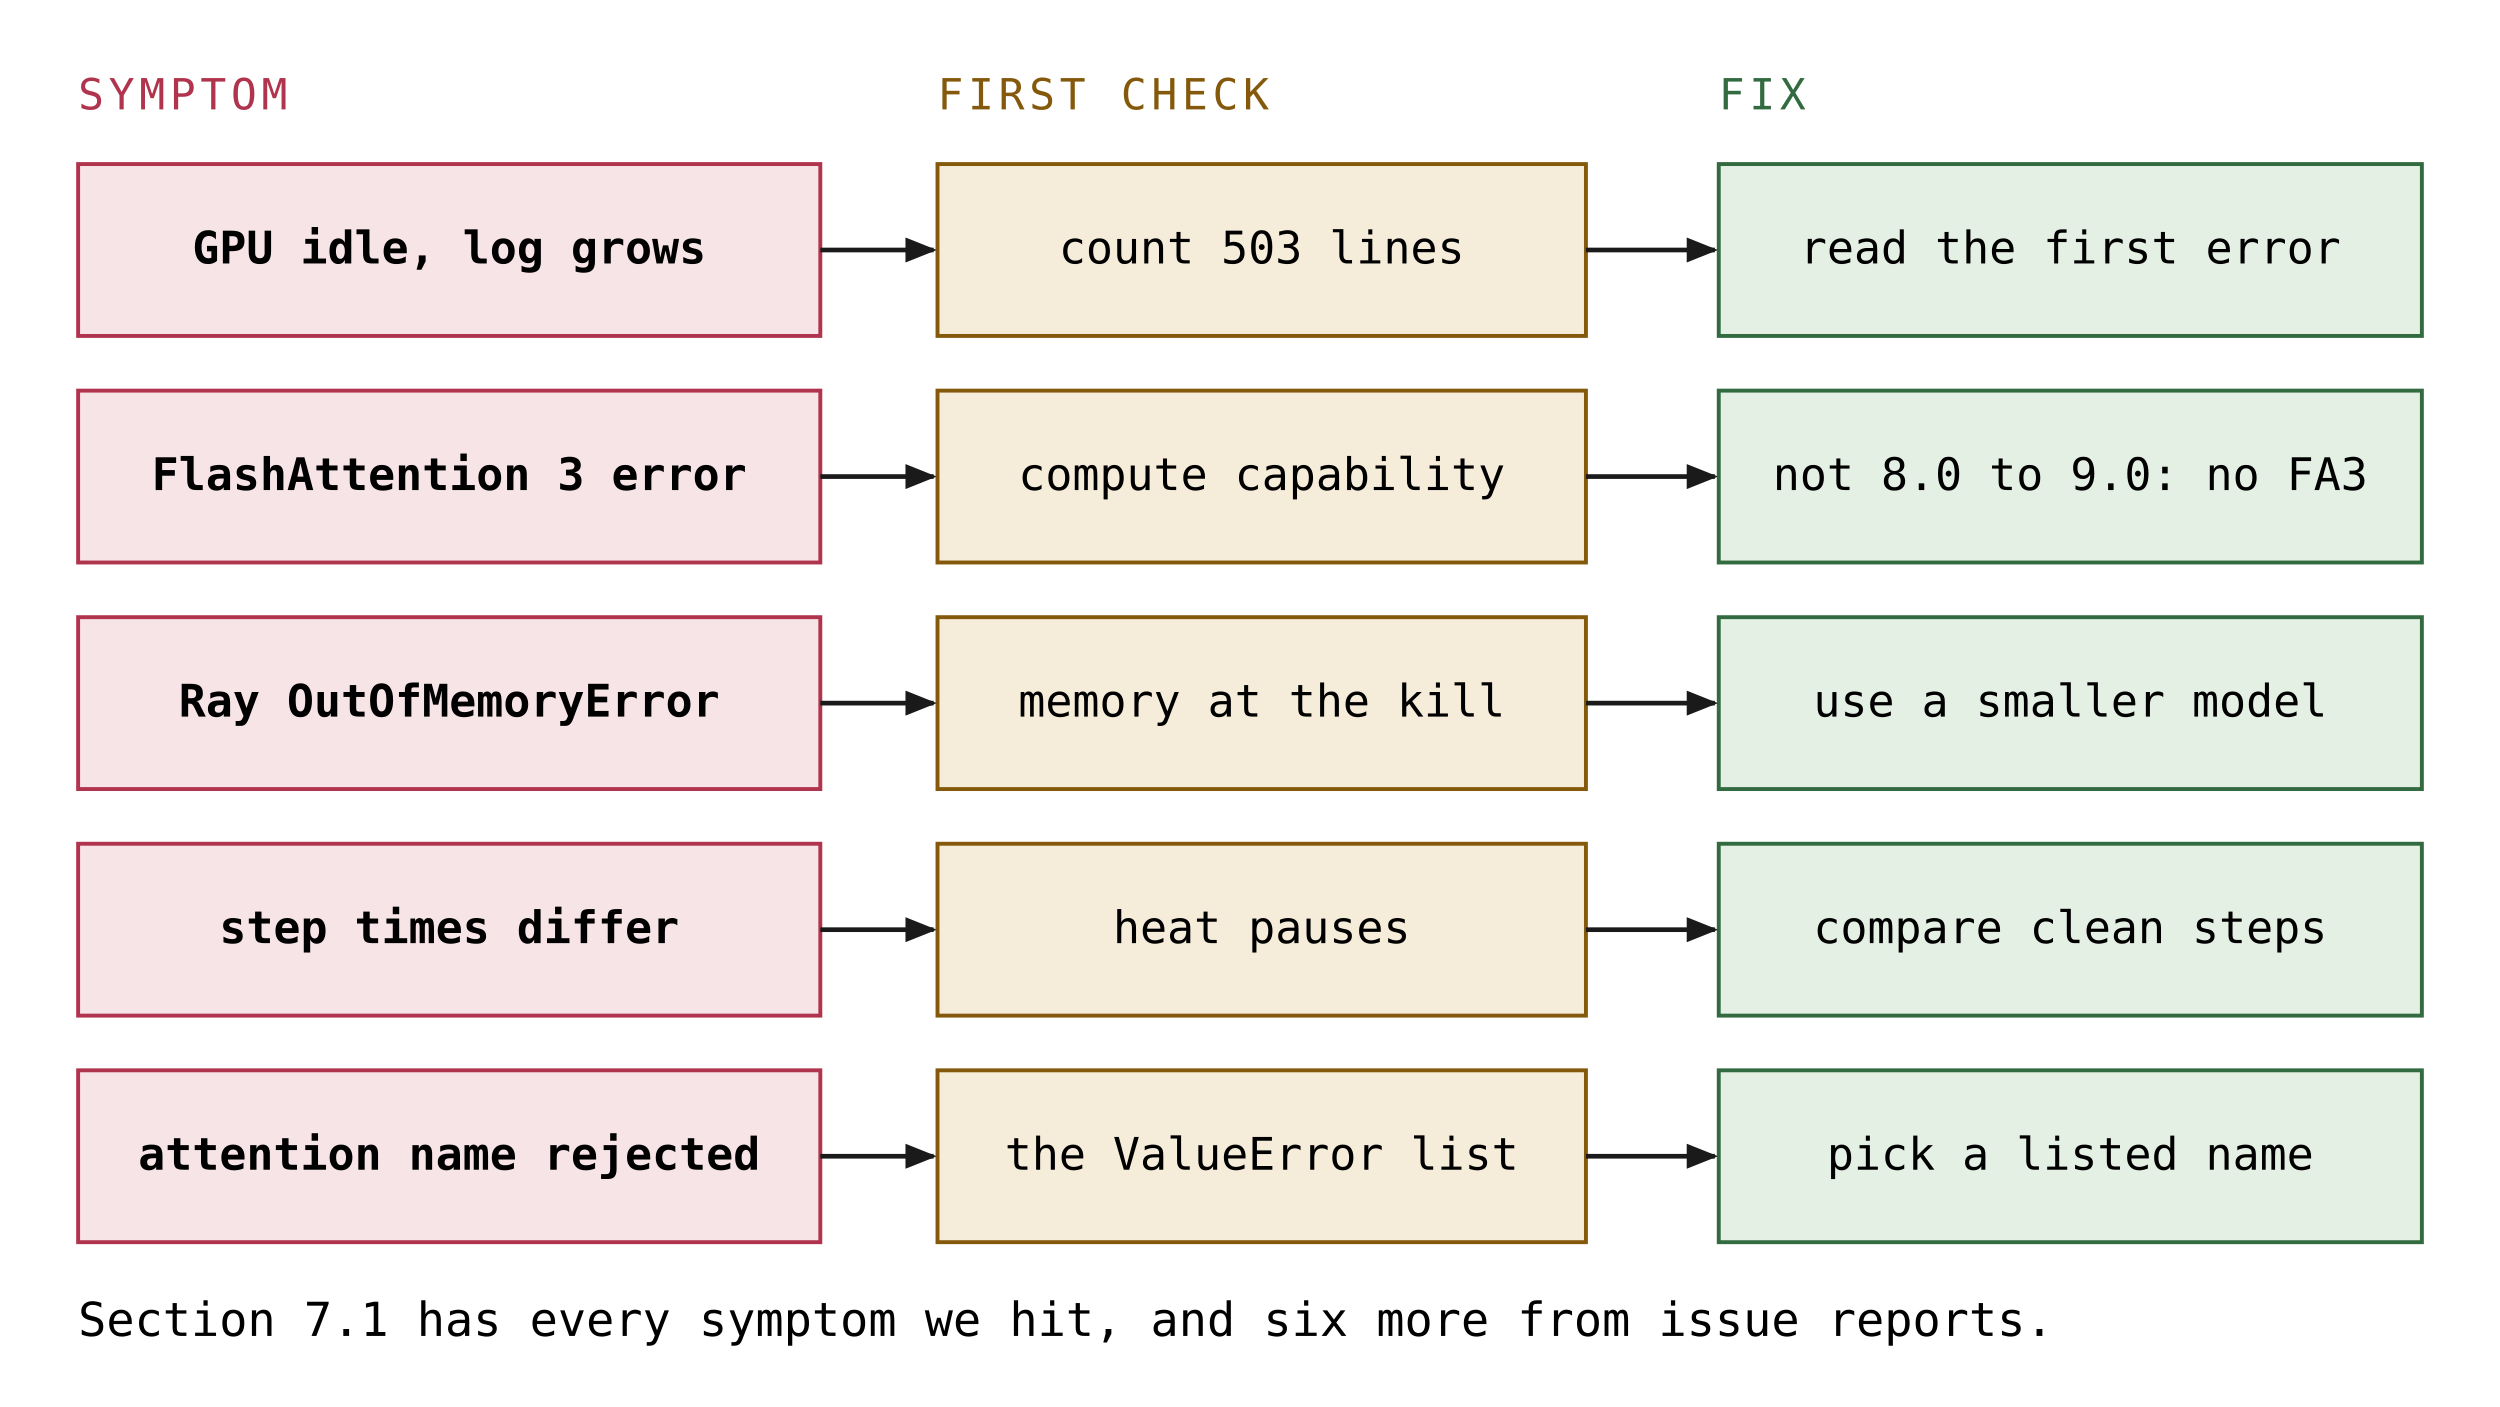
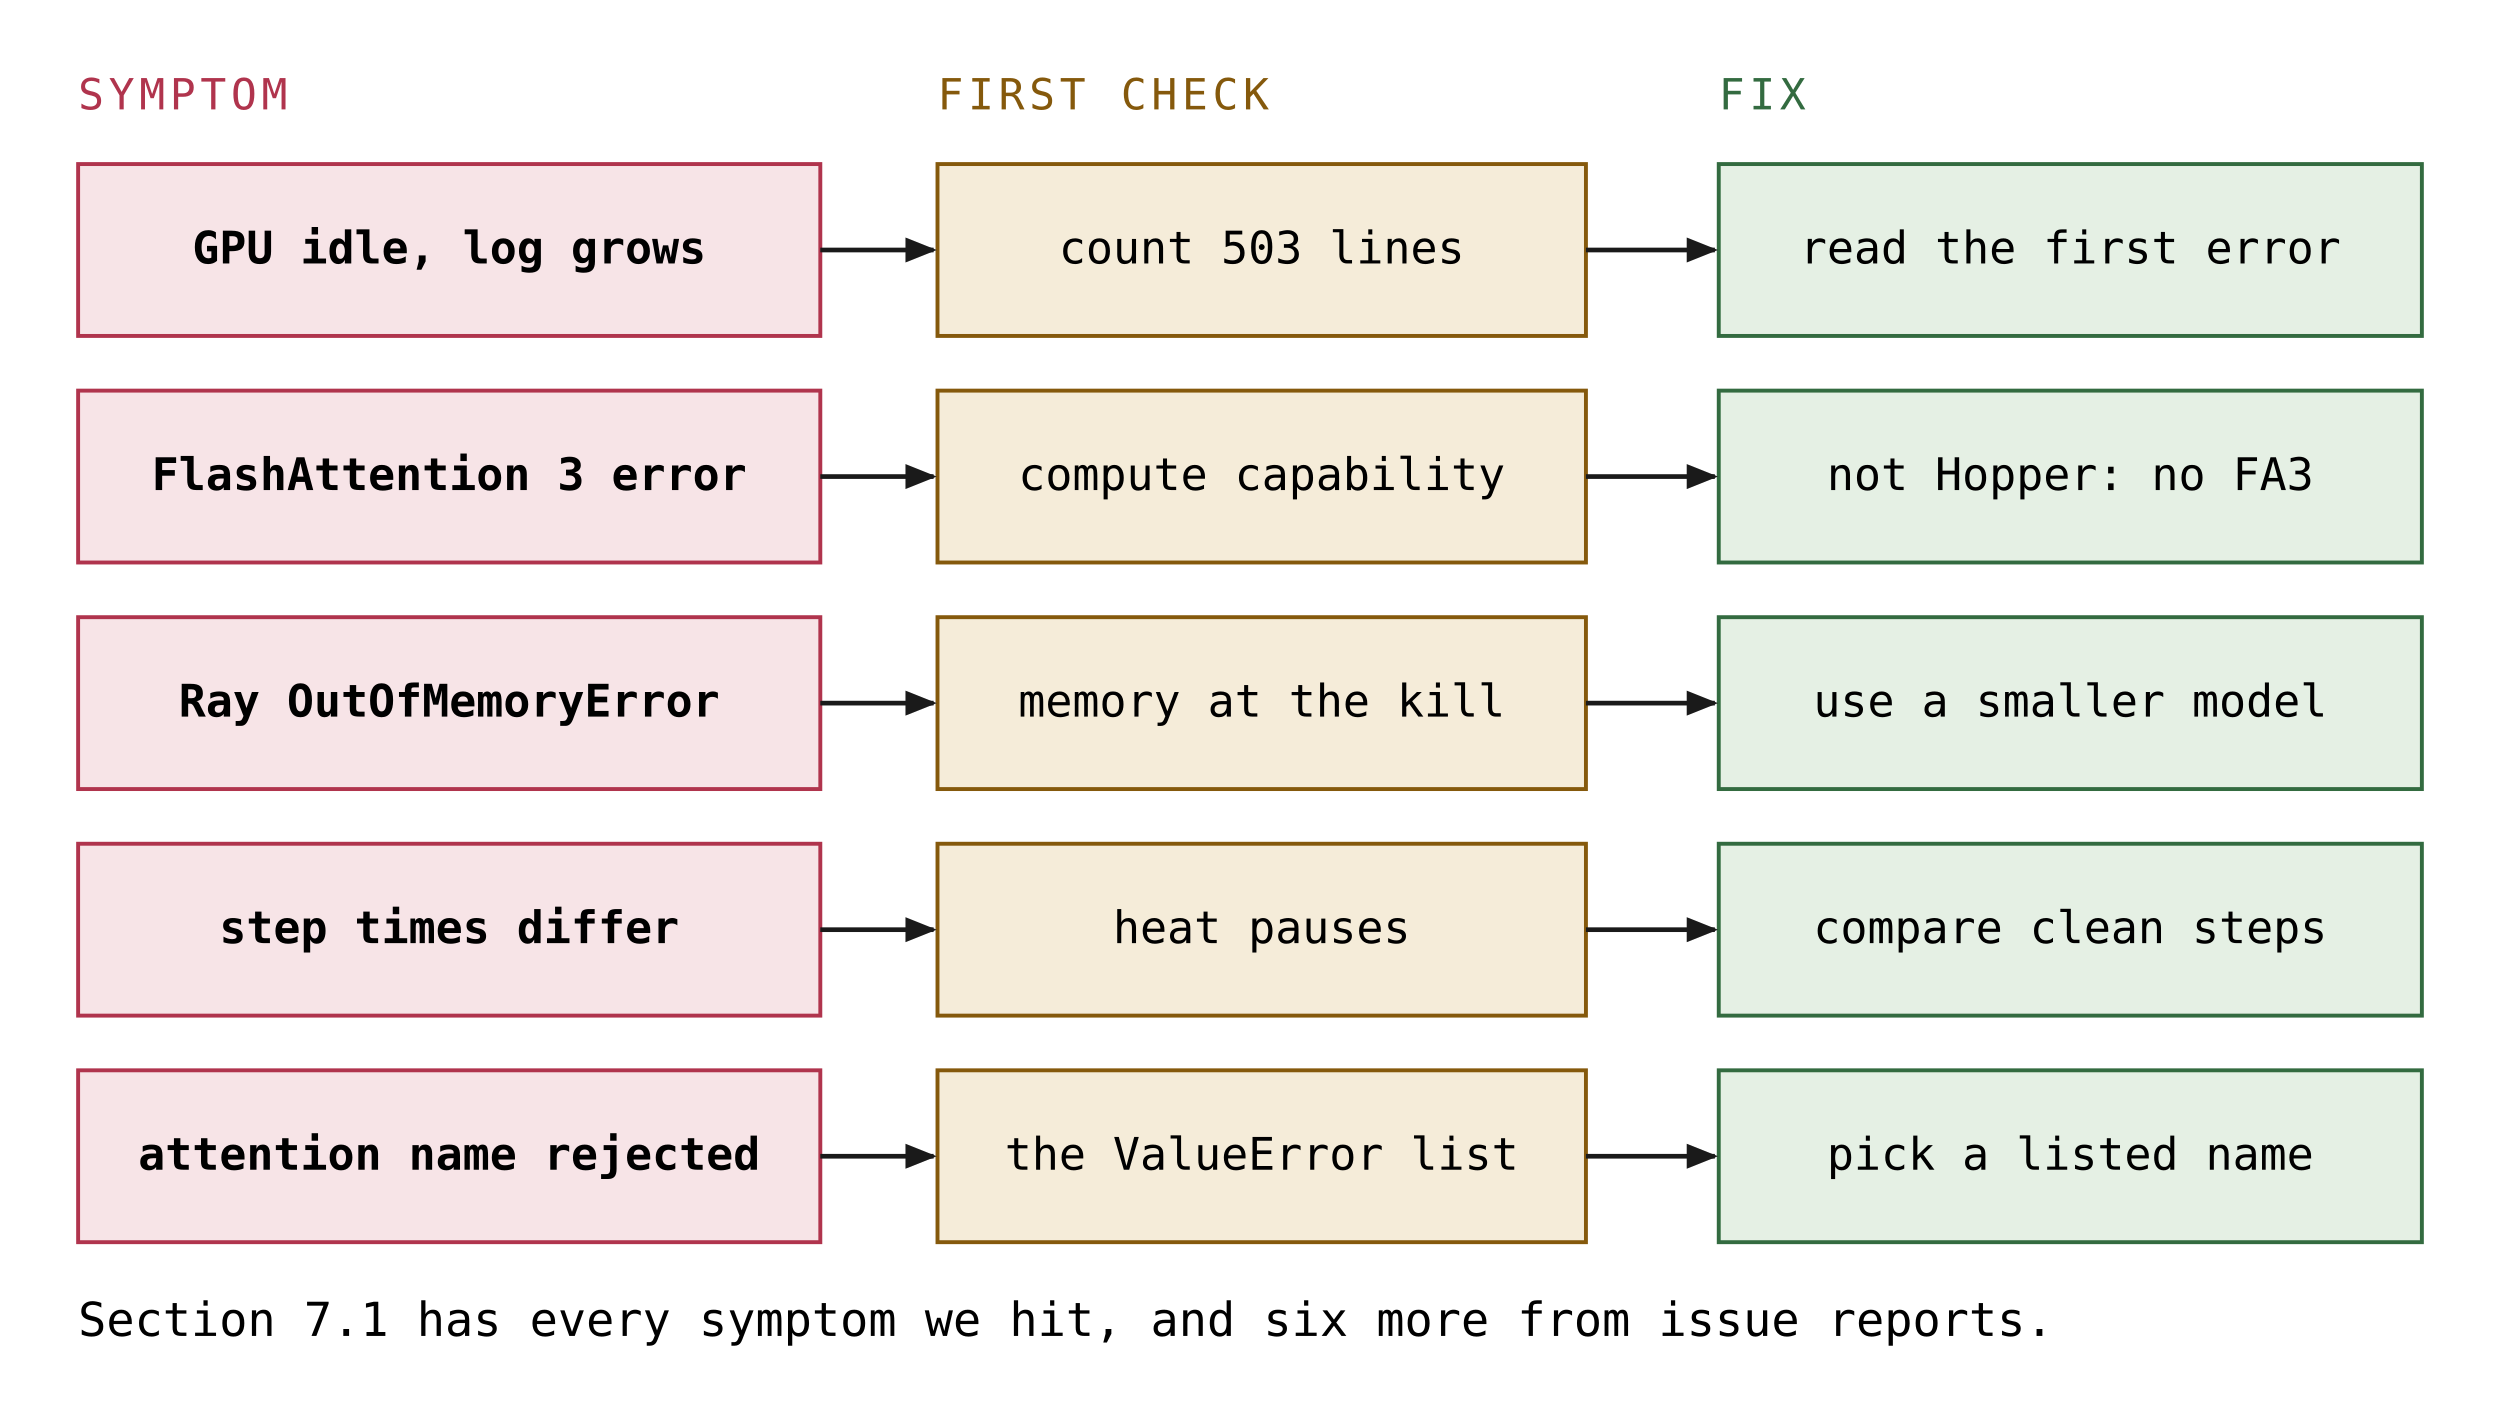
<svg xmlns="http://www.w3.org/2000/svg" viewBox="0 0 640 360" role="img" aria-labelledby="fig-7-1-title fig-7-1-desc" font-family="JetBrains Mono, ui-monospace, monospace">
  <defs>
    <marker id="fig-7-1-head-ink" viewBox="0 0 10 10" refX="9" refY="5" markerWidth="8" markerHeight="8" markerUnits="userSpaceOnUse" orient="auto-start-reverse">
      <path d="M0 1 L10 5 L0 9 z" fill="var(--m-ink, #1a1a1a)" />
    </marker>
  </defs>
  <text x="20" y="28" font-size="11" letter-spacing="1.2" fill="var(--m-rose-ink, #b0344d)">SYMPTOM</text>
  <text x="240" y="28" font-size="11" letter-spacing="1.2" fill="var(--m-amber-ink, #85590c)">FIRST CHECK</text>
  <text x="440" y="28" font-size="11" letter-spacing="1.2" fill="var(--m-green-ink, #336b40)">FIX</text>
  <rect x="20" y="42" width="190" height="44" fill="var(--m-rose-fill, #f7e4e7)" stroke="var(--m-rose-ink, #b0344d)" />
  <text x="115" y="67.45" font-size="11.5" text-anchor="middle" font-weight="700">GPU idle, log grows</text>
  <rect x="240" y="42" width="166" height="44" fill="var(--m-amber-fill, #f5ecd9)" stroke="var(--m-amber-ink, #85590c)" />
  <text x="323" y="67.45" font-size="11.5" text-anchor="middle" font-weight="400">count 503 lines</text>
  <rect x="440" y="42" width="180" height="44" fill="var(--m-green-fill, #e5f0e4)" stroke="var(--m-green-ink, #336b40)" />
  <text x="530" y="67.45" font-size="11.5" text-anchor="middle" font-weight="400">read the first error</text>
  <line x1="210" y1="64" x2="239" y2="64" stroke="var(--m-ink, #1a1a1a)" stroke-width="1.2" marker-end="url(#fig-7-1-head-ink)" />
  <line x1="406" y1="64" x2="439" y2="64" stroke="var(--m-ink, #1a1a1a)" stroke-width="1.2" marker-end="url(#fig-7-1-head-ink)" />
  <rect x="20" y="100" width="190" height="44" fill="var(--m-rose-fill, #f7e4e7)" stroke="var(--m-rose-ink, #b0344d)" />
  <text x="115" y="125.45" font-size="11.5" text-anchor="middle" font-weight="700">FlashAttention 3 error</text>
  <rect x="240" y="100" width="166" height="44" fill="var(--m-amber-fill, #f5ecd9)" stroke="var(--m-amber-ink, #85590c)" />
  <text x="323" y="125.45" font-size="11.5" text-anchor="middle" font-weight="400">compute capability</text>
  <rect x="440" y="100" width="180" height="44" fill="var(--m-green-fill, #e5f0e4)" stroke="var(--m-green-ink, #336b40)" />
-   <text x="530" y="125.45" font-size="11.5" text-anchor="middle" font-weight="400">not 8.0 to 9.0: no FA3</text>
+   <text x="530" y="125.45" font-size="11.5" text-anchor="middle" font-weight="400">not Hopper: no FA3</text>
  <line x1="210" y1="122" x2="239" y2="122" stroke="var(--m-ink, #1a1a1a)" stroke-width="1.2" marker-end="url(#fig-7-1-head-ink)" />
  <line x1="406" y1="122" x2="439" y2="122" stroke="var(--m-ink, #1a1a1a)" stroke-width="1.2" marker-end="url(#fig-7-1-head-ink)" />
  <rect x="20" y="158" width="190" height="44" fill="var(--m-rose-fill, #f7e4e7)" stroke="var(--m-rose-ink, #b0344d)" />
  <text x="115" y="183.45" font-size="11.5" text-anchor="middle" font-weight="700">Ray OutOfMemoryError</text>
  <rect x="240" y="158" width="166" height="44" fill="var(--m-amber-fill, #f5ecd9)" stroke="var(--m-amber-ink, #85590c)" />
  <text x="323" y="183.45" font-size="11.5" text-anchor="middle" font-weight="400">memory at the kill</text>
  <rect x="440" y="158" width="180" height="44" fill="var(--m-green-fill, #e5f0e4)" stroke="var(--m-green-ink, #336b40)" />
  <text x="530" y="183.45" font-size="11.5" text-anchor="middle" font-weight="400">use a smaller model</text>
  <line x1="210" y1="180" x2="239" y2="180" stroke="var(--m-ink, #1a1a1a)" stroke-width="1.2" marker-end="url(#fig-7-1-head-ink)" />
  <line x1="406" y1="180" x2="439" y2="180" stroke="var(--m-ink, #1a1a1a)" stroke-width="1.2" marker-end="url(#fig-7-1-head-ink)" />
  <rect x="20" y="216" width="190" height="44" fill="var(--m-rose-fill, #f7e4e7)" stroke="var(--m-rose-ink, #b0344d)" />
  <text x="115" y="241.45" font-size="11.5" text-anchor="middle" font-weight="700">step times differ</text>
  <rect x="240" y="216" width="166" height="44" fill="var(--m-amber-fill, #f5ecd9)" stroke="var(--m-amber-ink, #85590c)" />
  <text x="323" y="241.45" font-size="11.5" text-anchor="middle" font-weight="400">heat pauses</text>
  <rect x="440" y="216" width="180" height="44" fill="var(--m-green-fill, #e5f0e4)" stroke="var(--m-green-ink, #336b40)" />
  <text x="530" y="241.45" font-size="11.5" text-anchor="middle" font-weight="400">compare clean steps</text>
  <line x1="210" y1="238" x2="239" y2="238" stroke="var(--m-ink, #1a1a1a)" stroke-width="1.2" marker-end="url(#fig-7-1-head-ink)" />
  <line x1="406" y1="238" x2="439" y2="238" stroke="var(--m-ink, #1a1a1a)" stroke-width="1.2" marker-end="url(#fig-7-1-head-ink)" />
  <rect x="20" y="274" width="190" height="44" fill="var(--m-rose-fill, #f7e4e7)" stroke="var(--m-rose-ink, #b0344d)" />
  <text x="115" y="299.45" font-size="11.5" text-anchor="middle" font-weight="700">attention name rejected</text>
  <rect x="240" y="274" width="166" height="44" fill="var(--m-amber-fill, #f5ecd9)" stroke="var(--m-amber-ink, #85590c)" />
  <text x="323" y="299.45" font-size="11.5" text-anchor="middle" font-weight="400">the ValueError list</text>
  <rect x="440" y="274" width="180" height="44" fill="var(--m-green-fill, #e5f0e4)" stroke="var(--m-green-ink, #336b40)" />
  <text x="530" y="299.45" font-size="11.5" text-anchor="middle" font-weight="400">pick a listed name</text>
  <line x1="210" y1="296" x2="239" y2="296" stroke="var(--m-ink, #1a1a1a)" stroke-width="1.2" marker-end="url(#fig-7-1-head-ink)" />
  <line x1="406" y1="296" x2="439" y2="296" stroke="var(--m-ink, #1a1a1a)" stroke-width="1.2" marker-end="url(#fig-7-1-head-ink)" />
  <text x="20" y="342" font-size="12" class="m-serif">Section 7.1 has every symptom we hit, and six more from issue reports.</text>
</svg>
